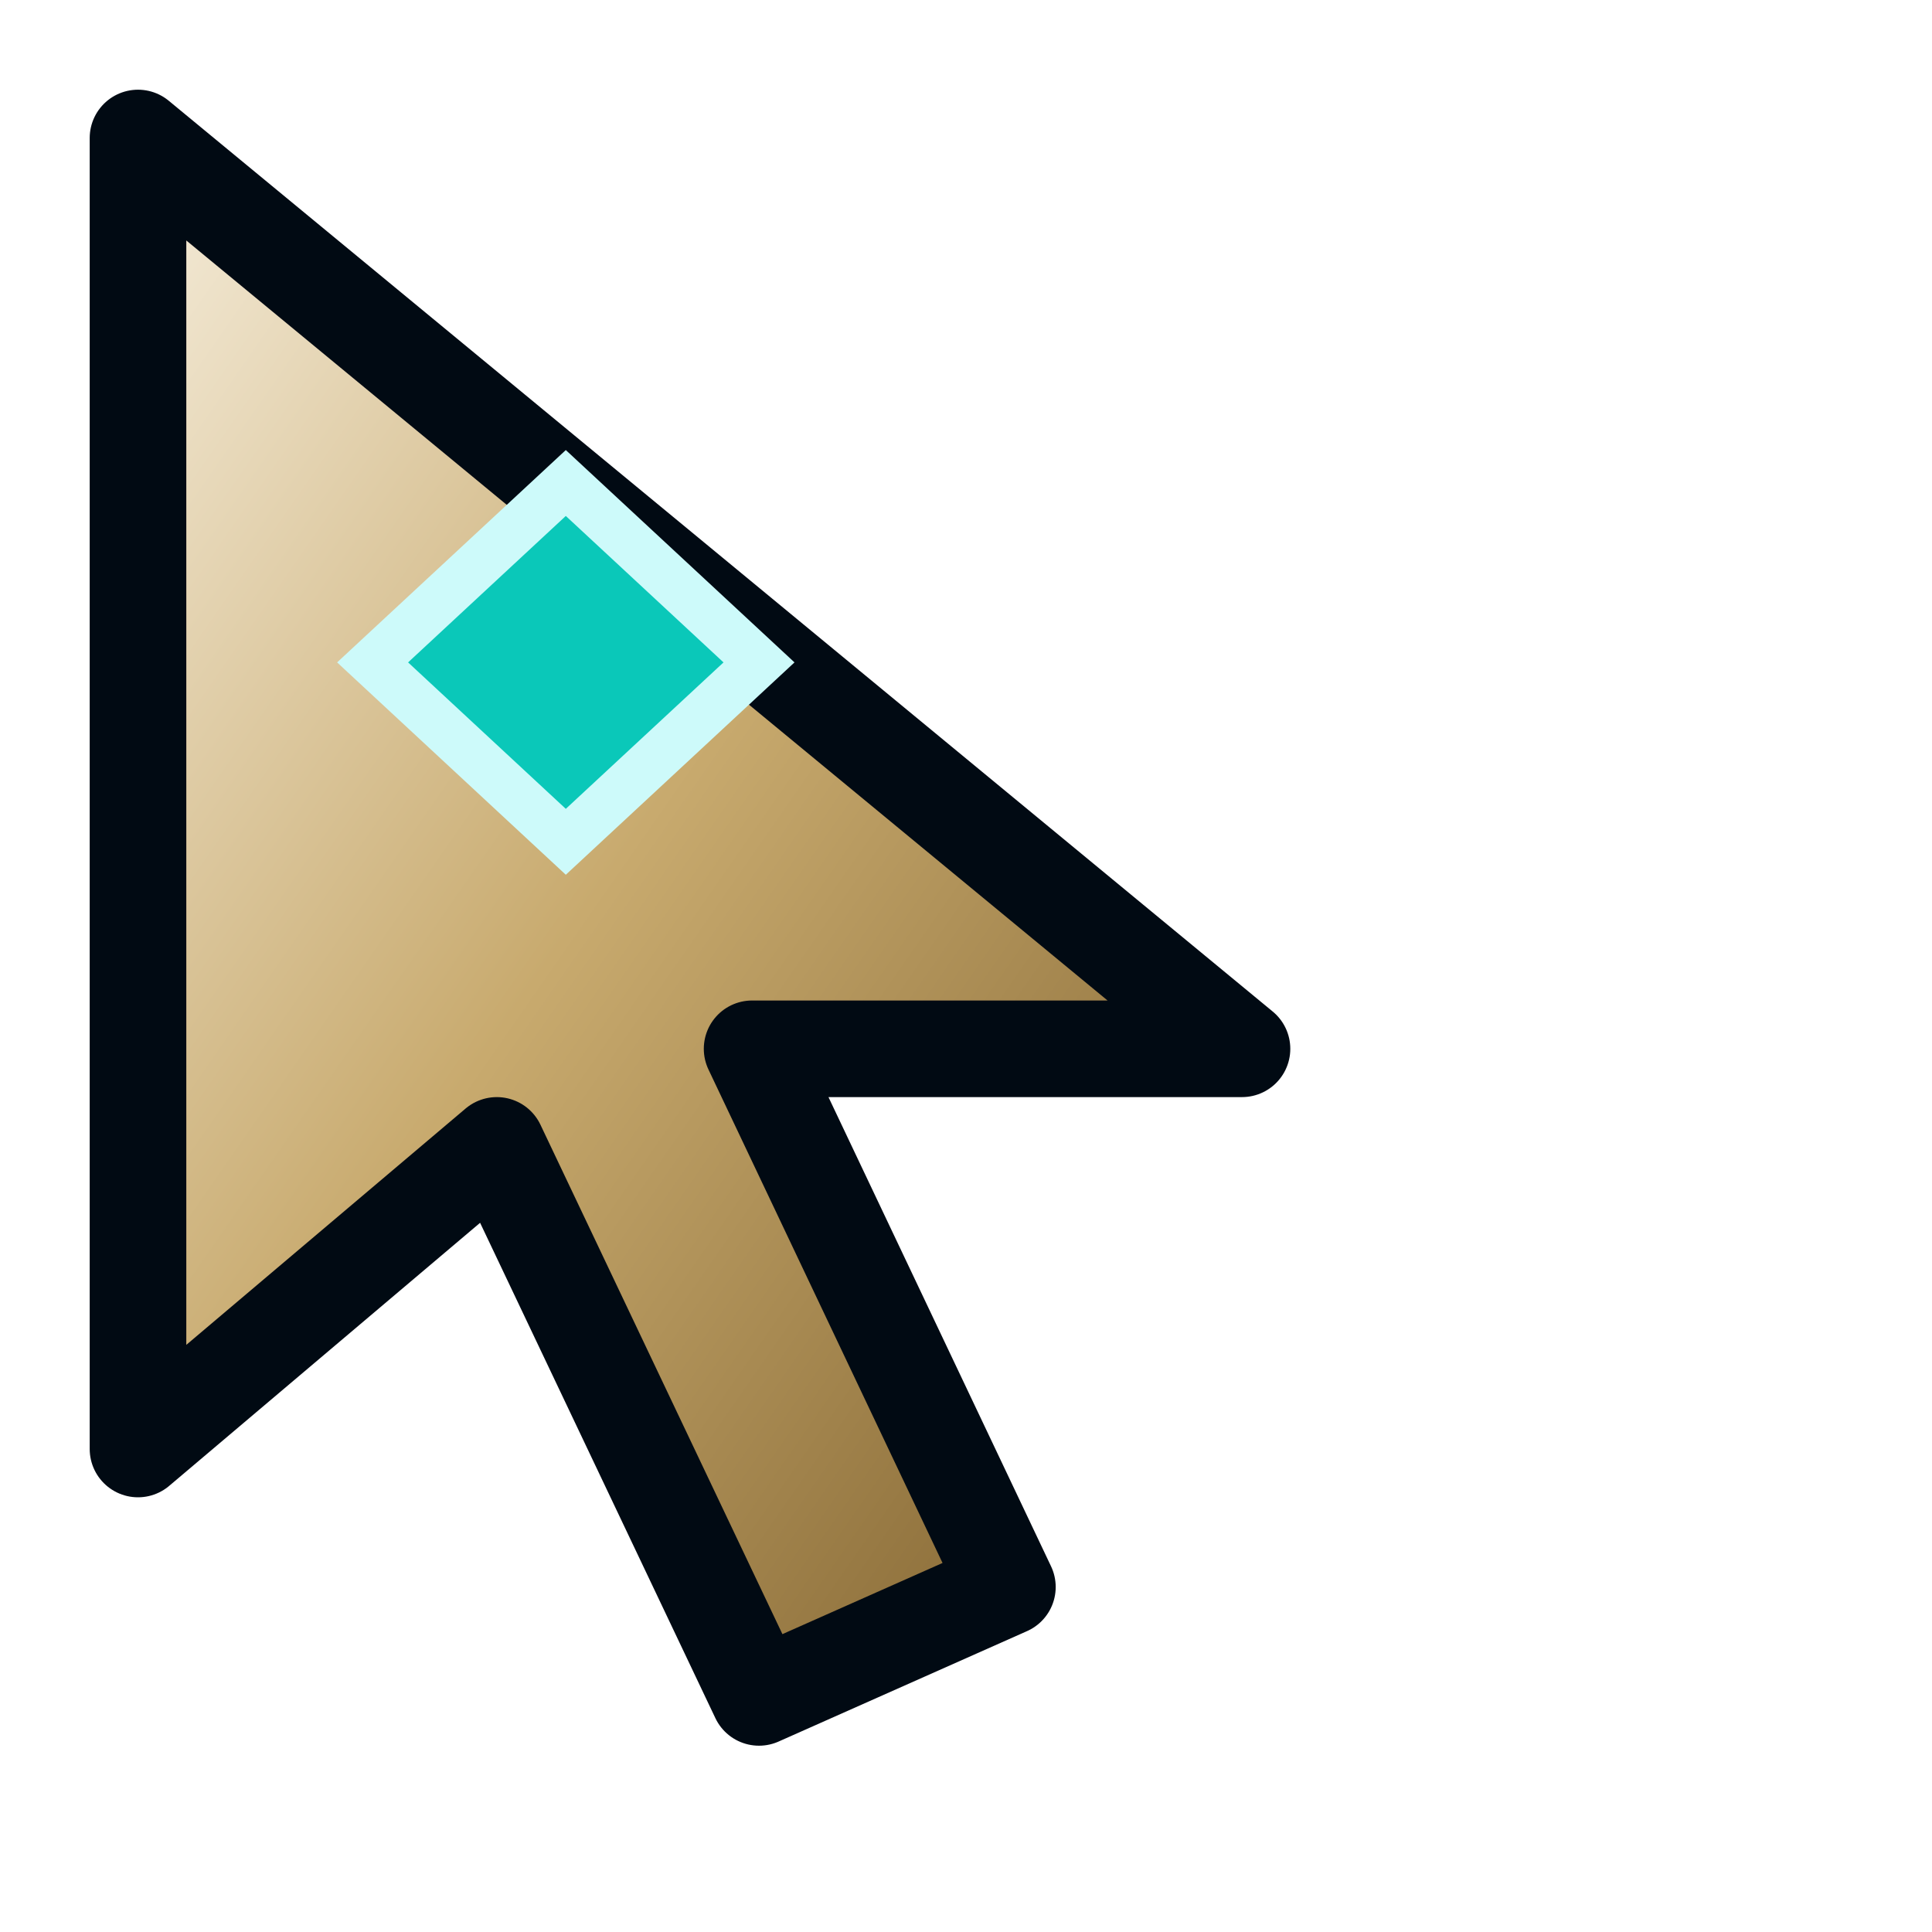
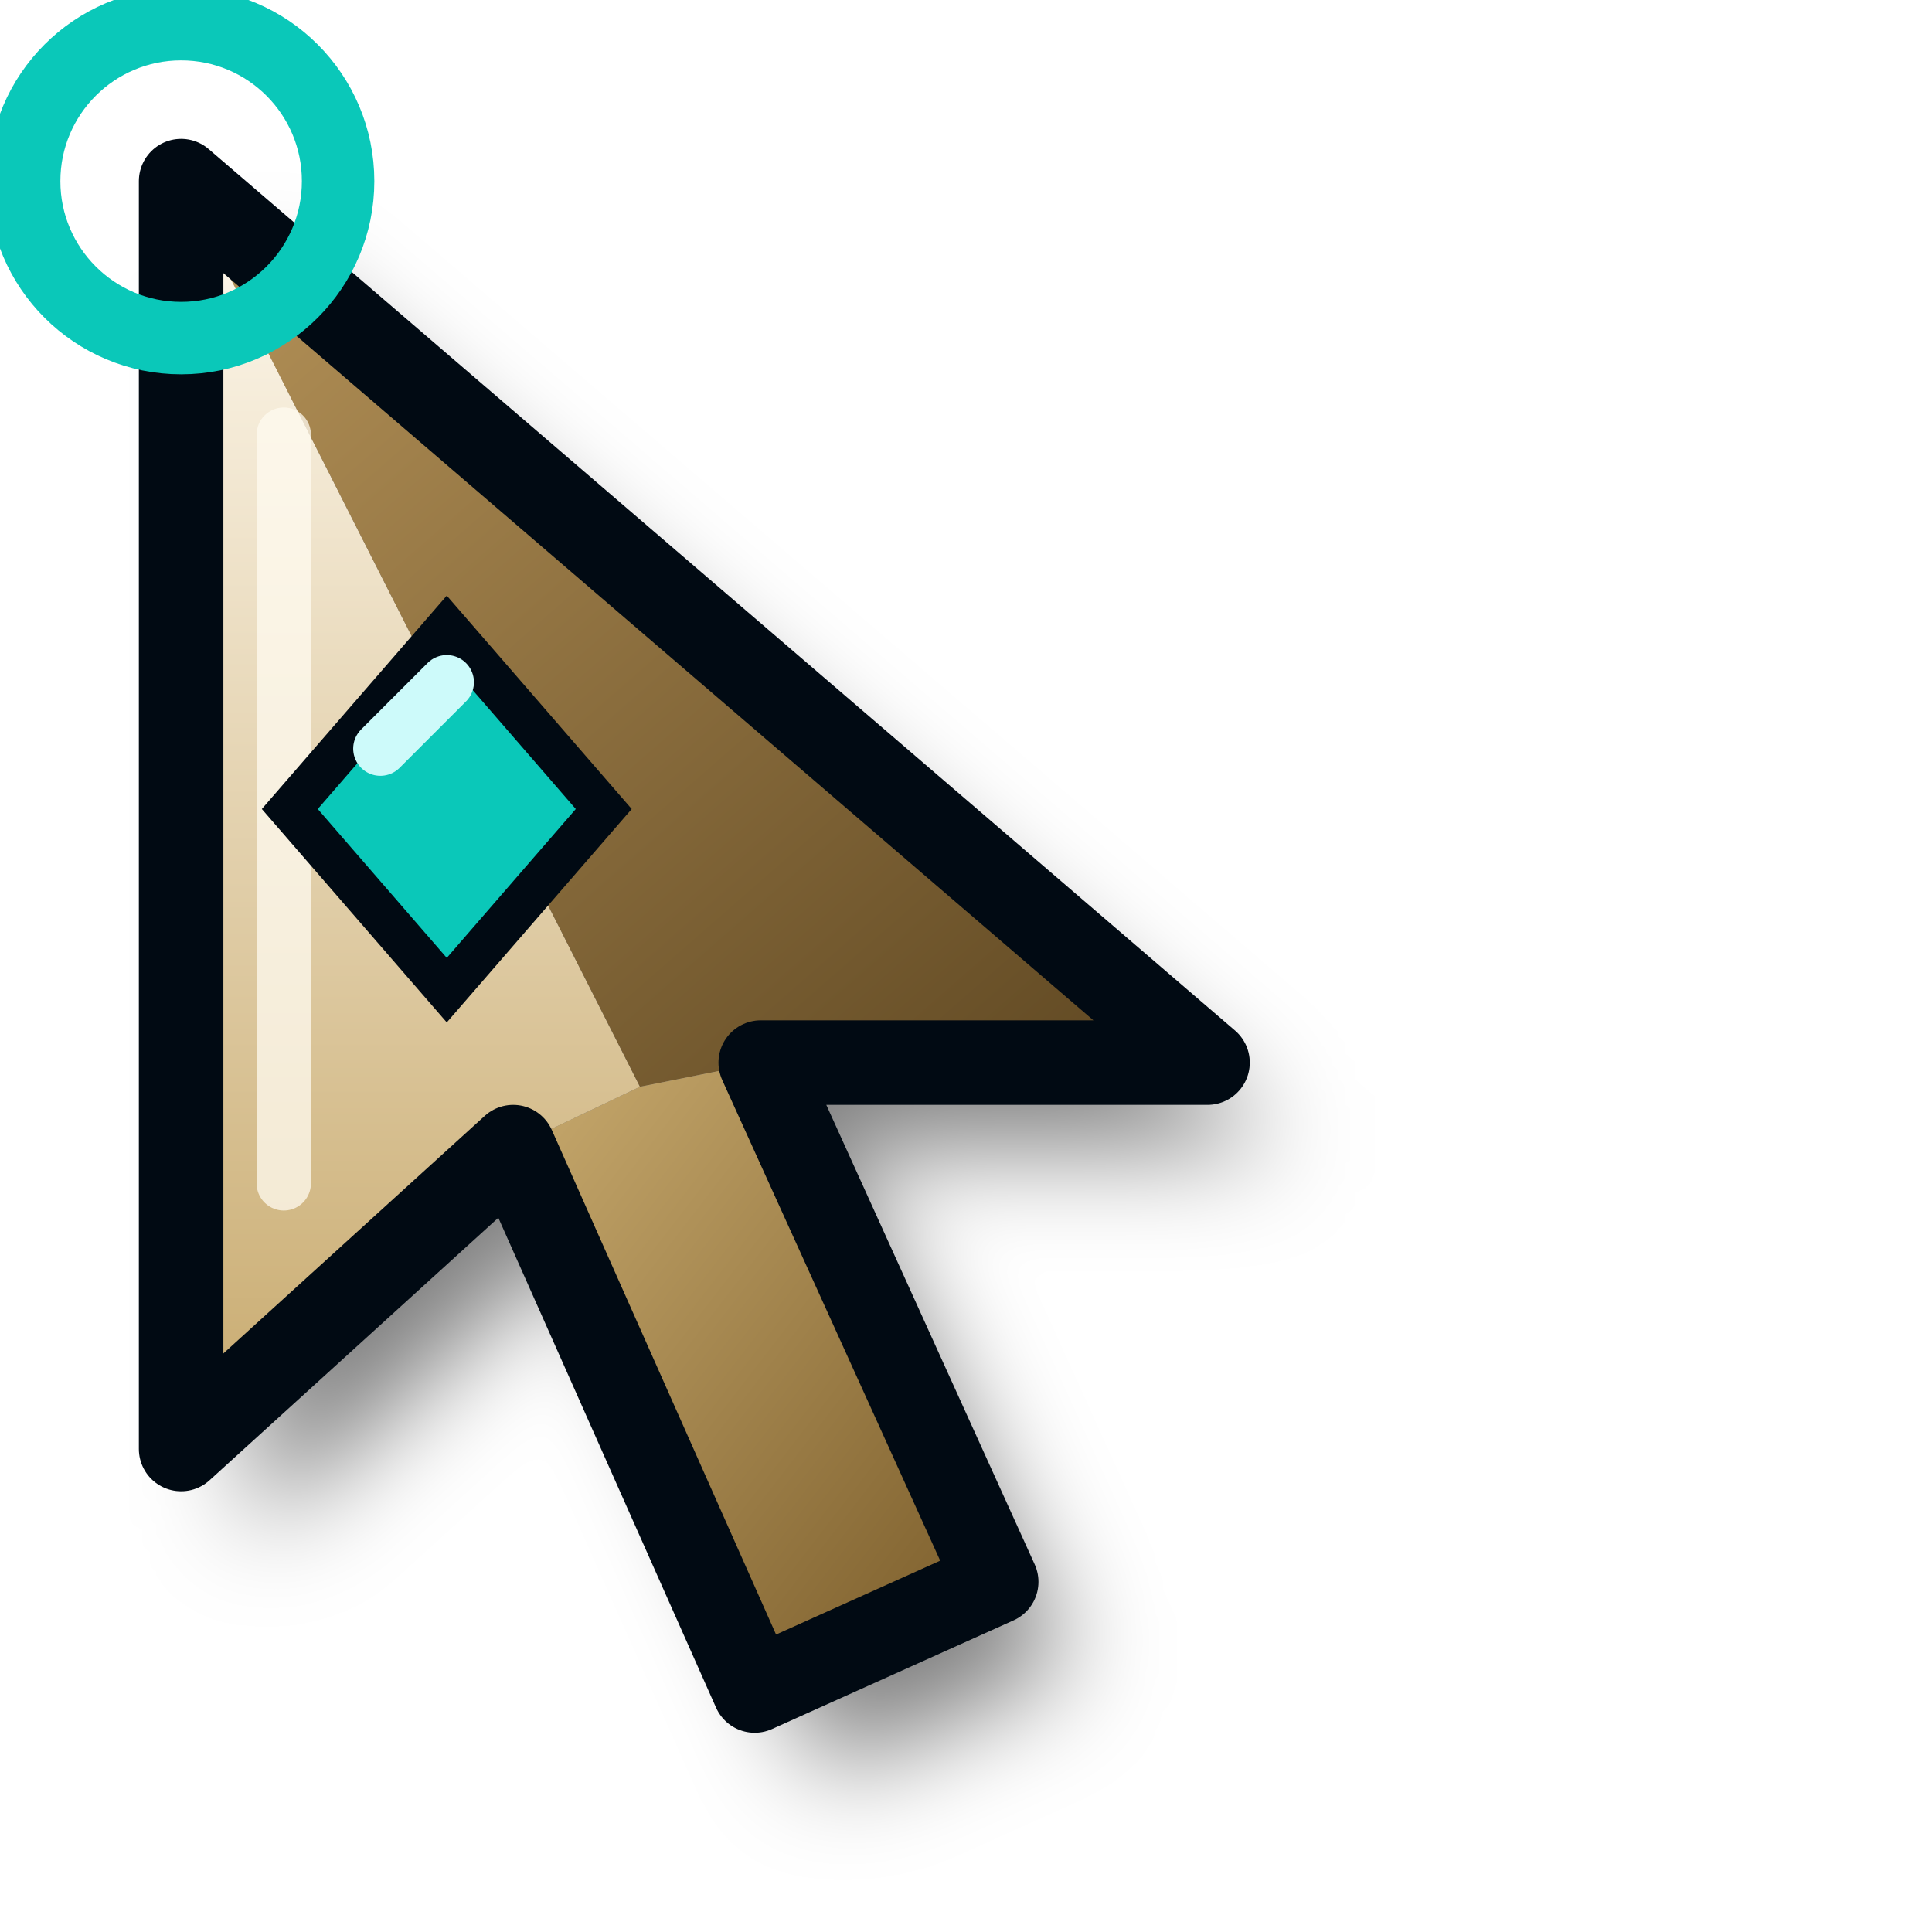
- <svg xmlns="http://www.w3.org/2000/svg" width="28" height="28" viewBox="0 0 28 28">
+ <svg xmlns="http://www.w3.org/2000/svg" width="32" height="32" viewBox="0 0 32 32">
  <defs>
-     <linearGradient id="g" x1="0" y1="0" x2="1" y2="1">
-       <stop offset="0" stop-color="#f6eedd" />
-       <stop offset="0.45" stop-color="#c8aa6e" />
+     <linearGradient id="l" x1="0" y1="0" x2="0" y2="1">
+       <stop offset="0" stop-color="#fffaf0" />
+       <stop offset="1" stop-color="#c8aa6e" />
+     </linearGradient>
+     <linearGradient id="r" x1="0" y1="0" x2="1" y2="1">
+       <stop offset="0" stop-color="#b8955a" />
+       <stop offset="1" stop-color="#5c4520" />
+     </linearGradient>
+     <linearGradient id="t" x1="0" y1="0" x2="1" y2="1">
+       <stop offset="0" stop-color="#c8aa6e" />
      <stop offset="1" stop-color="#785a28" />
    </linearGradient>
+     <filter id="s" x="-20%" y="-20%" width="140%" height="140%">
+       <feGaussianBlur stdDeviation="0.9" />
+     </filter>
  </defs>
-   <path d="M2 2 L2 21 L7.2 16.6 L11 24.6 L14.6 23 L10.9 15.2 L18 15.2 Z" fill="url(#g)" stroke="#010a13" stroke-width="1.4" stroke-linejoin="round" />
-   <path d="M5.4 9.6 L8.2 7 L11 9.6 L8.2 12.2 Z" fill="#0ac8b9" stroke="#cdfafa" stroke-width="0.7" />
+   <path d="M4.2 4.4 L4.2 25.4 L9.7 20.4 L13.7 29.4 L17.7 27.6 L13.8 19 L21.2 19 Z" fill="#000" fill-opacity="0.5" filter="url(#s)" />
+   <path d="M3 3 L3 24 L8.5 19 L10.6 18 Z" fill="url(#l)" />
+   <path d="M3 3 L10.6 18 L12.6 17.6 L20 17.6 Z" fill="url(#r)" />
+   <path d="M8.5 19 L12.5 28 L16.5 26.2 L12.6 17.6 L10.6 18 Z" fill="url(#t)" />
+   <path d="M3 3 L3 24 L8.5 19 L12.5 28 L16.5 26.2 L12.6 17.6 L20 17.6 Z" fill="none" stroke="#010a13" stroke-width="1.4" stroke-linejoin="round" />
+   <path d="M4.7 7.2 L4.7 19.6" stroke="#fffaf0" stroke-opacity="0.75" stroke-width="0.9" stroke-linecap="round" />
+   <path d="M7.4 10.4 L10 13.4 L7.4 16.4 L4.8 13.4 Z" fill="#0ac8b9" stroke="#010a13" stroke-width="0.7" />
+   <path d="M6.3 12.4 L7.4 11.3" stroke="#cdfafa" stroke-width="0.9" stroke-linecap="round" />
+   <circle cx="3" cy="3" r="2.6" fill="none" stroke="#0ac8b9" stroke-width="1.2" />
</svg>
